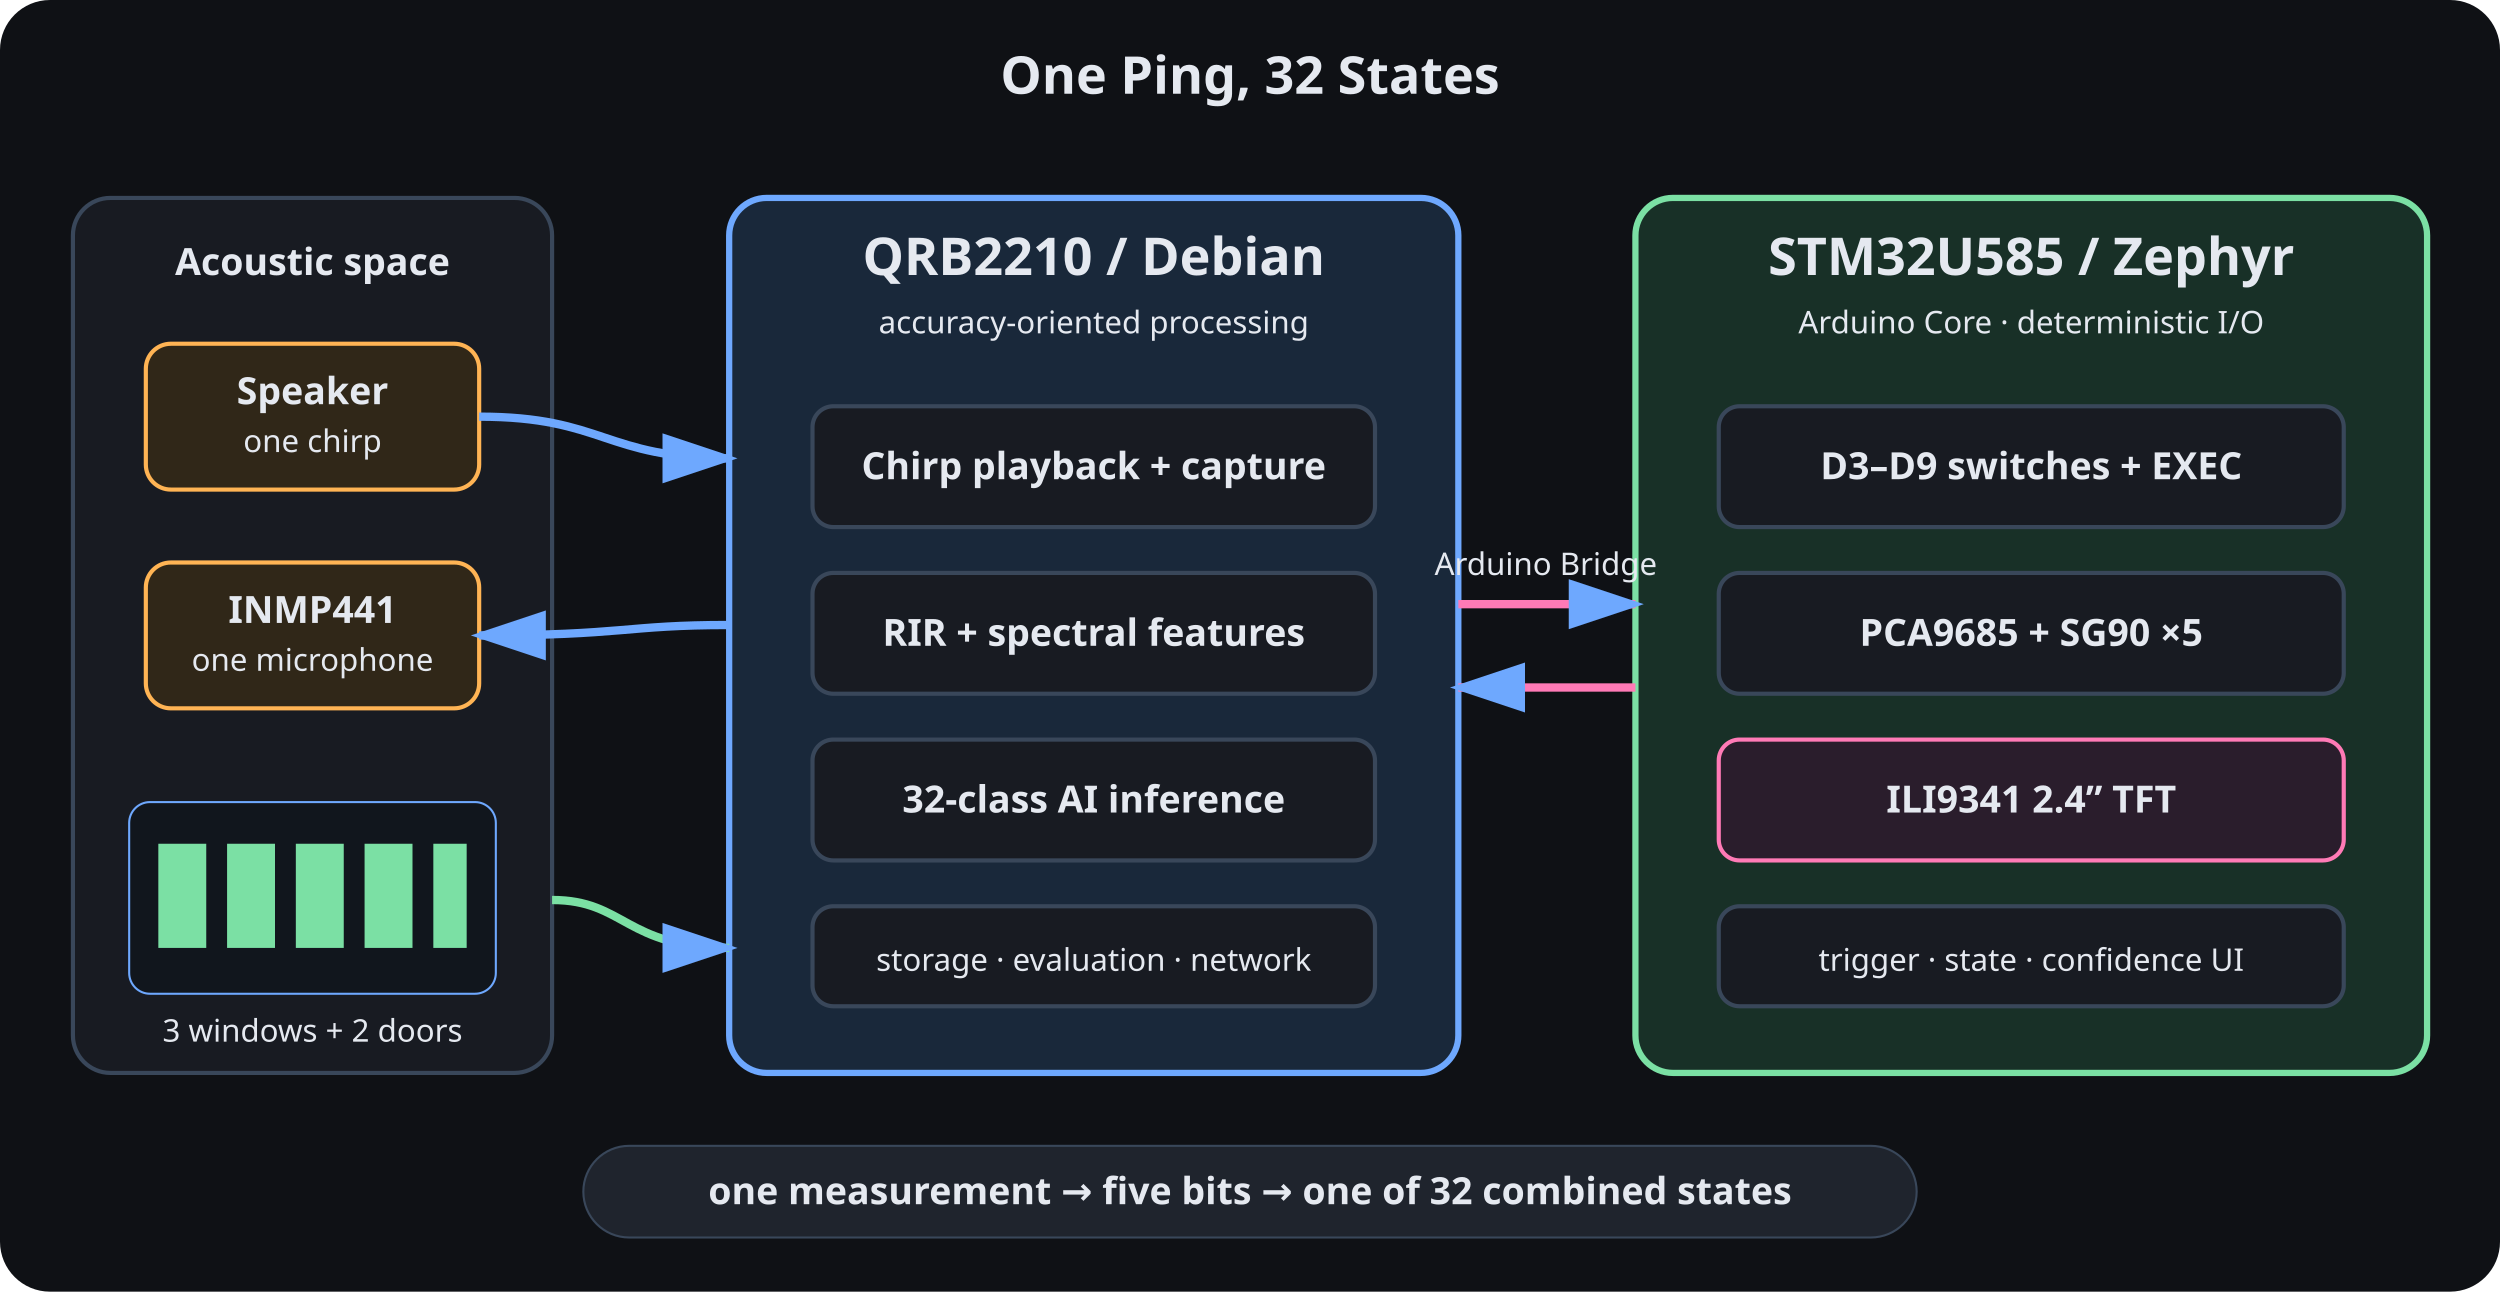
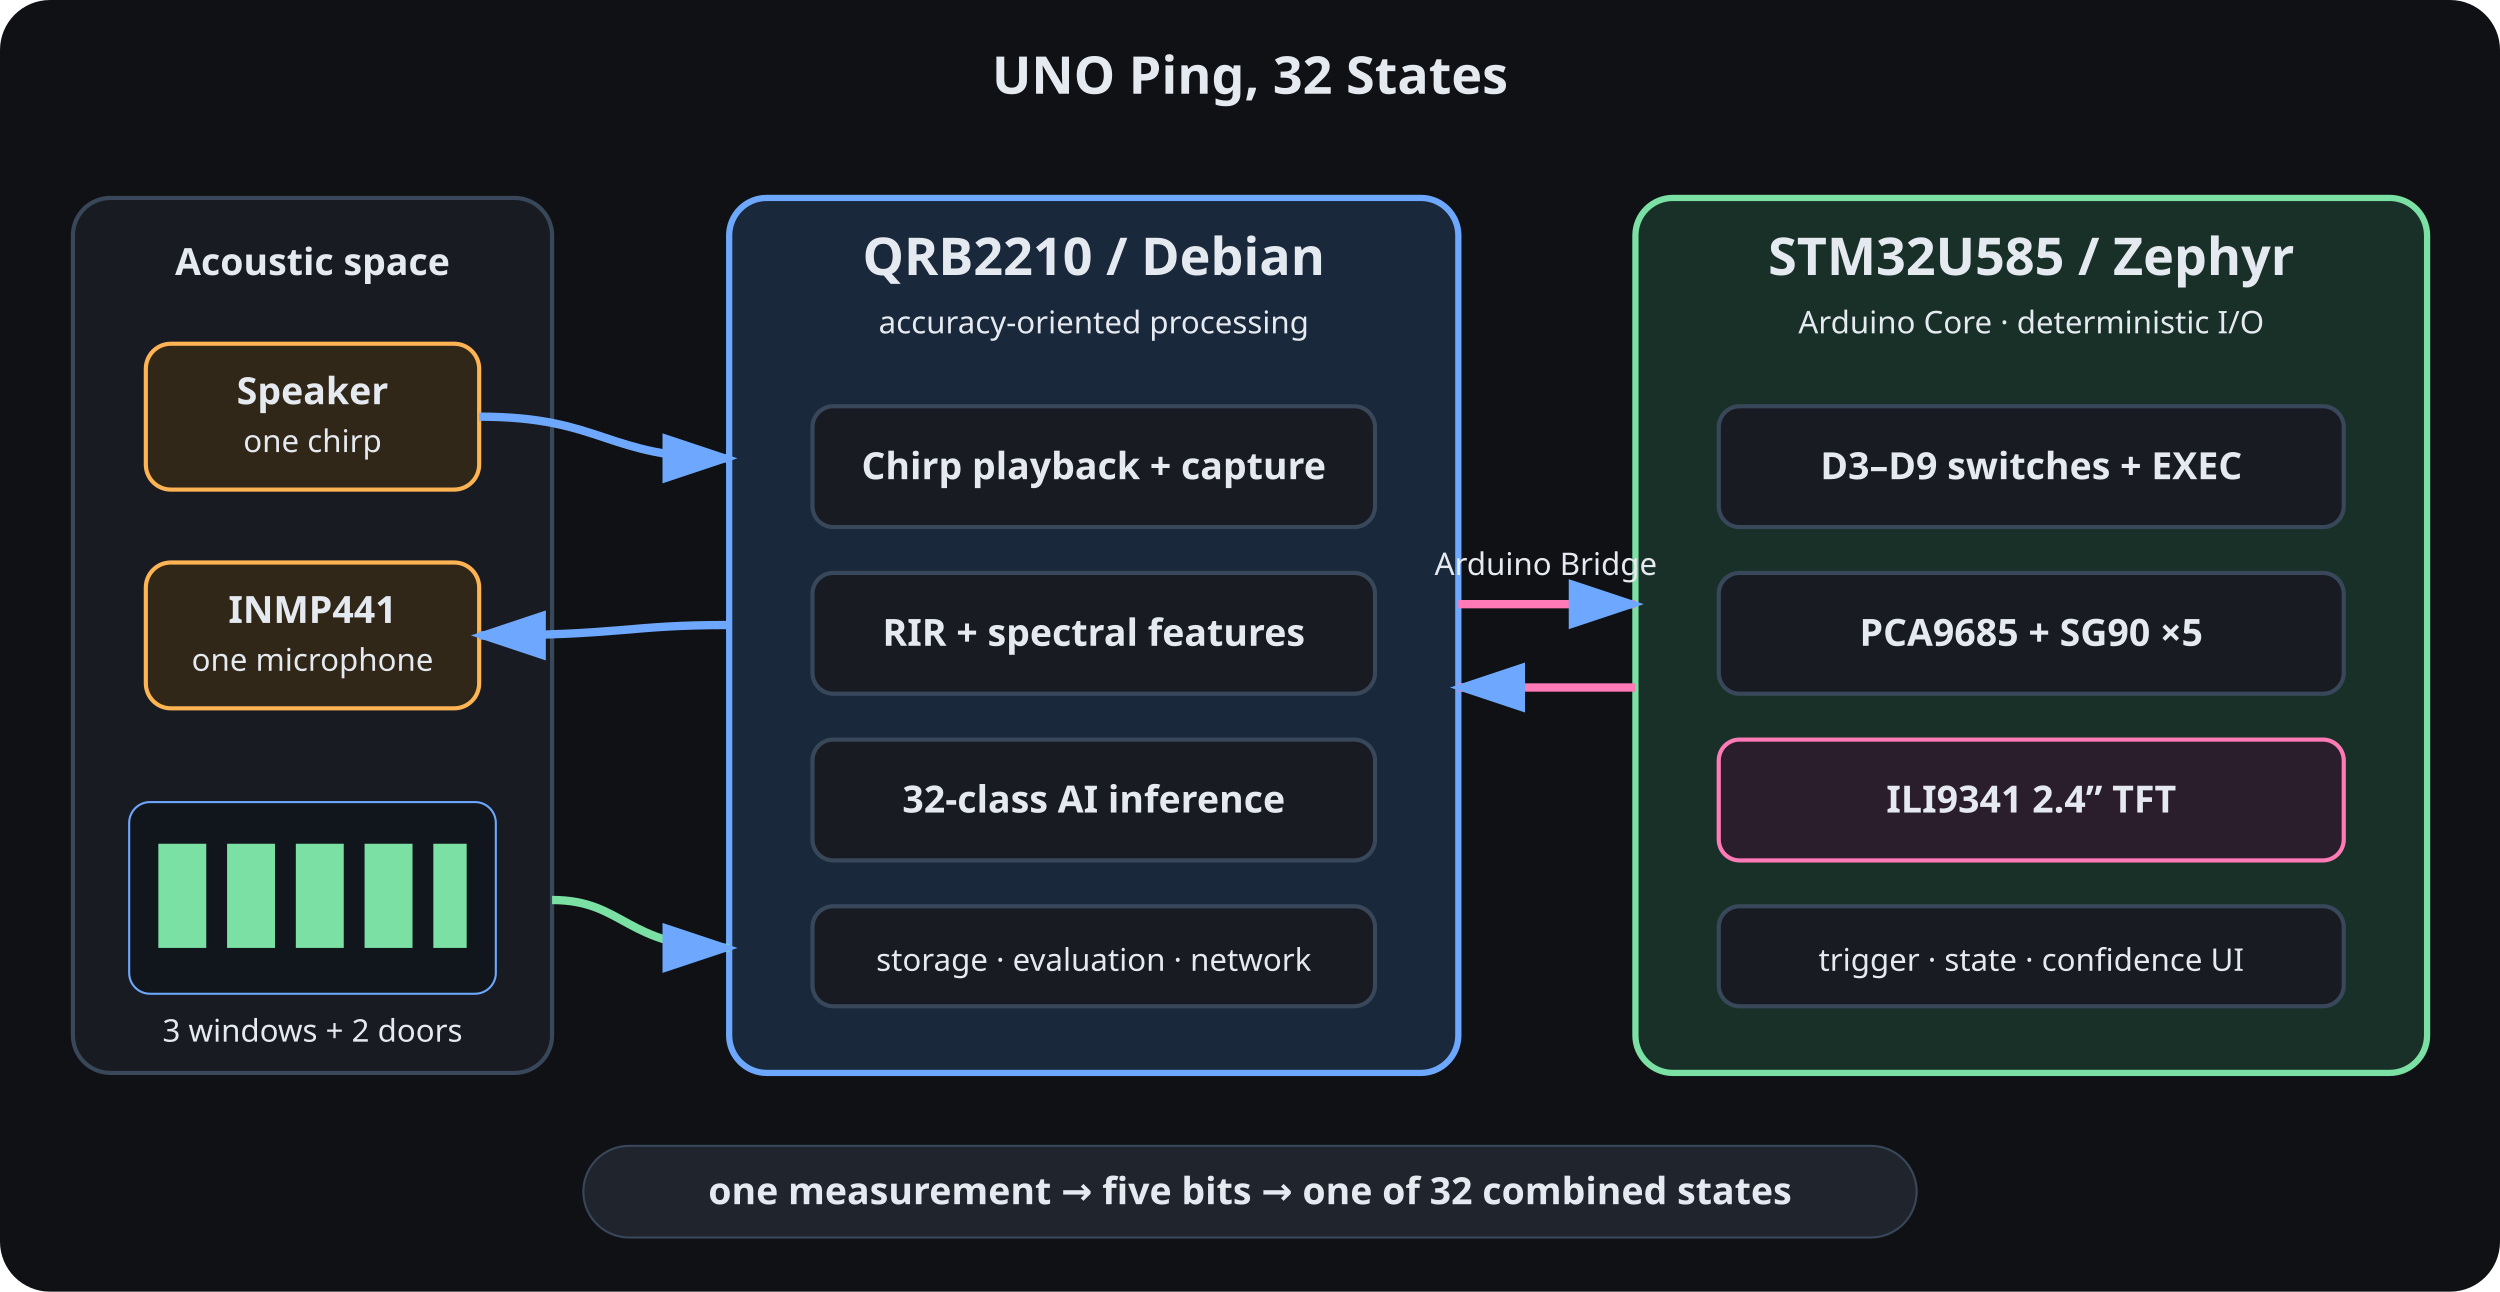
<svg xmlns="http://www.w3.org/2000/svg" viewBox="0 0 1200 620" role="img" aria-labelledby="title desc">
  <defs>
    <marker id="arrow" markerWidth="10" markerHeight="10" refX="8" refY="3" orient="auto">
      <path d="M0,0 L0,6 L9,3 z" fill="#6ea8fe" />
    </marker>
    <style>
      .bg{fill:#0f1115}.panel{fill:#181b22;stroke:#39475a;stroke-width:2}.linux{fill:#19283a;stroke:#6ea8fe;stroke-width:3}.mcu{fill:#183027;stroke:#7be0a4;stroke-width:3}.audio{fill:#302718;stroke:#ffb454;stroke-width:2}.display{fill:#2a1d2c;stroke:#ff7ab6;stroke-width:2}.txt{fill:#e5e9f0;font-family:'Segoe UI','Yu Gothic UI',sans-serif}.muted{fill:#9aa4b4}.h{font-size:25px;font-weight:700}.label{font-size:18px;font-weight:600}.small{font-size:15px}.line{fill:none;stroke:#6ea8fe;stroke-width:4;marker-end:url(#arrow)}.bridge{fill:none;stroke:#ff7ab6;stroke-width:4;marker-end:url(#arrow)}.i2c{fill:none;stroke:#7be0a4;stroke-width:4;marker-end:url(#arrow)}
    </style>
  </defs>
  <rect width="1200" height="620" rx="24" class="bg" />
-   <text x="600" y="45" text-anchor="middle" class="txt h">One Ping, 32 States</text>
+   <text x="600" y="45" text-anchor="middle" class="txt h">UNO Ping, 32 States</text>
  <rect x="35" y="95" width="230" height="420" rx="18" class="panel" />
  <text x="150" y="132" text-anchor="middle" class="txt label">Acoustic space</text>
  <rect x="70" y="165" width="160" height="70" rx="12" class="audio" />
  <text x="150" y="194" text-anchor="middle" class="txt label">Speaker</text>
  <text x="150" y="217" text-anchor="middle" class="txt small">one chirp</text>
  <rect x="70" y="270" width="160" height="70" rx="12" class="audio" />
  <text x="150" y="299" text-anchor="middle" class="txt label">INMP441</text>
  <text x="150" y="322" text-anchor="middle" class="txt small">one microphone</text>
  <g transform="translate(62 385)">
    <rect width="176" height="92" rx="10" fill="#11161d" stroke="#6ea8fe" />
    <g fill="#7be0a4">
      <rect x="14" y="20" width="23" height="50" />
      <rect x="47" y="20" width="23" height="50" />
      <rect x="80" y="20" width="23" height="50" />
      <rect x="113" y="20" width="23" height="50" />
      <rect x="146" y="20" width="16" height="50" />
    </g>
  </g>
  <text x="150" y="500" text-anchor="middle" class="txt small">3 windows + 2 doors</text>
  <rect x="350" y="95" width="350" height="420" rx="18" class="linux" />
  <text x="525" y="132" text-anchor="middle" class="txt h">QRB2210 / Debian</text>
  <text x="525" y="160" text-anchor="middle" class="txt small">accuracy-oriented processing</text>
  <rect x="390" y="195" width="270" height="58" rx="10" class="panel" />
  <text x="525" y="230" text-anchor="middle" class="txt label">Chirp playback + capture</text>
  <rect x="390" y="275" width="270" height="58" rx="10" class="panel" />
  <text x="525" y="310" text-anchor="middle" class="txt label">RIR + spectral features</text>
  <rect x="390" y="355" width="270" height="58" rx="10" class="panel" />
  <text x="525" y="390" text-anchor="middle" class="txt label">32-class AI inference</text>
  <rect x="390" y="435" width="270" height="48" rx="10" class="panel" />
  <text x="525" y="466" text-anchor="middle" class="txt small">storage · evaluation · network</text>
  <rect x="785" y="95" width="380" height="420" rx="18" class="mcu" />
  <text x="975" y="132" text-anchor="middle" class="txt h">STM32U585 / Zephyr</text>
  <text x="975" y="160" text-anchor="middle" class="txt small">Arduino Core · deterministic I/O</text>
  <rect x="825" y="195" width="300" height="58" rx="10" class="panel" />
  <text x="975" y="230" text-anchor="middle" class="txt label">D3–D9 switches + EXEC</text>
  <rect x="825" y="275" width="300" height="58" rx="10" class="panel" />
  <text x="975" y="310" text-anchor="middle" class="txt label">PCA9685 + SG90 ×5</text>
  <rect x="825" y="355" width="300" height="58" rx="10" class="display" />
  <text x="975" y="390" text-anchor="middle" class="txt label">ILI9341 2.4” TFT</text>
  <rect x="825" y="435" width="300" height="48" rx="10" class="panel" />
  <text x="975" y="466" text-anchor="middle" class="txt small">trigger · state · confidence UI</text>
  <path d="M230 200 C290 200 290 220 350 220" class="line" />
  <path d="M350 300 C300 300 300 305 230 305" class="line" />
  <path d="M700 290 H785" class="bridge" />
  <path d="M785 330 H700" class="bridge" />
  <text x="742" y="276" text-anchor="middle" class="txt small">Arduino Bridge</text>
  <path d="M265 432 C300 432 300 455 350 455" class="i2c" />
  <rect x="280" y="550" width="640" height="44" rx="22" fill="#1f242d" stroke="#39475a" />
  <text x="600" y="578" text-anchor="middle" class="txt label">one measurement → five bits → one of 32 combined states</text>
</svg>
